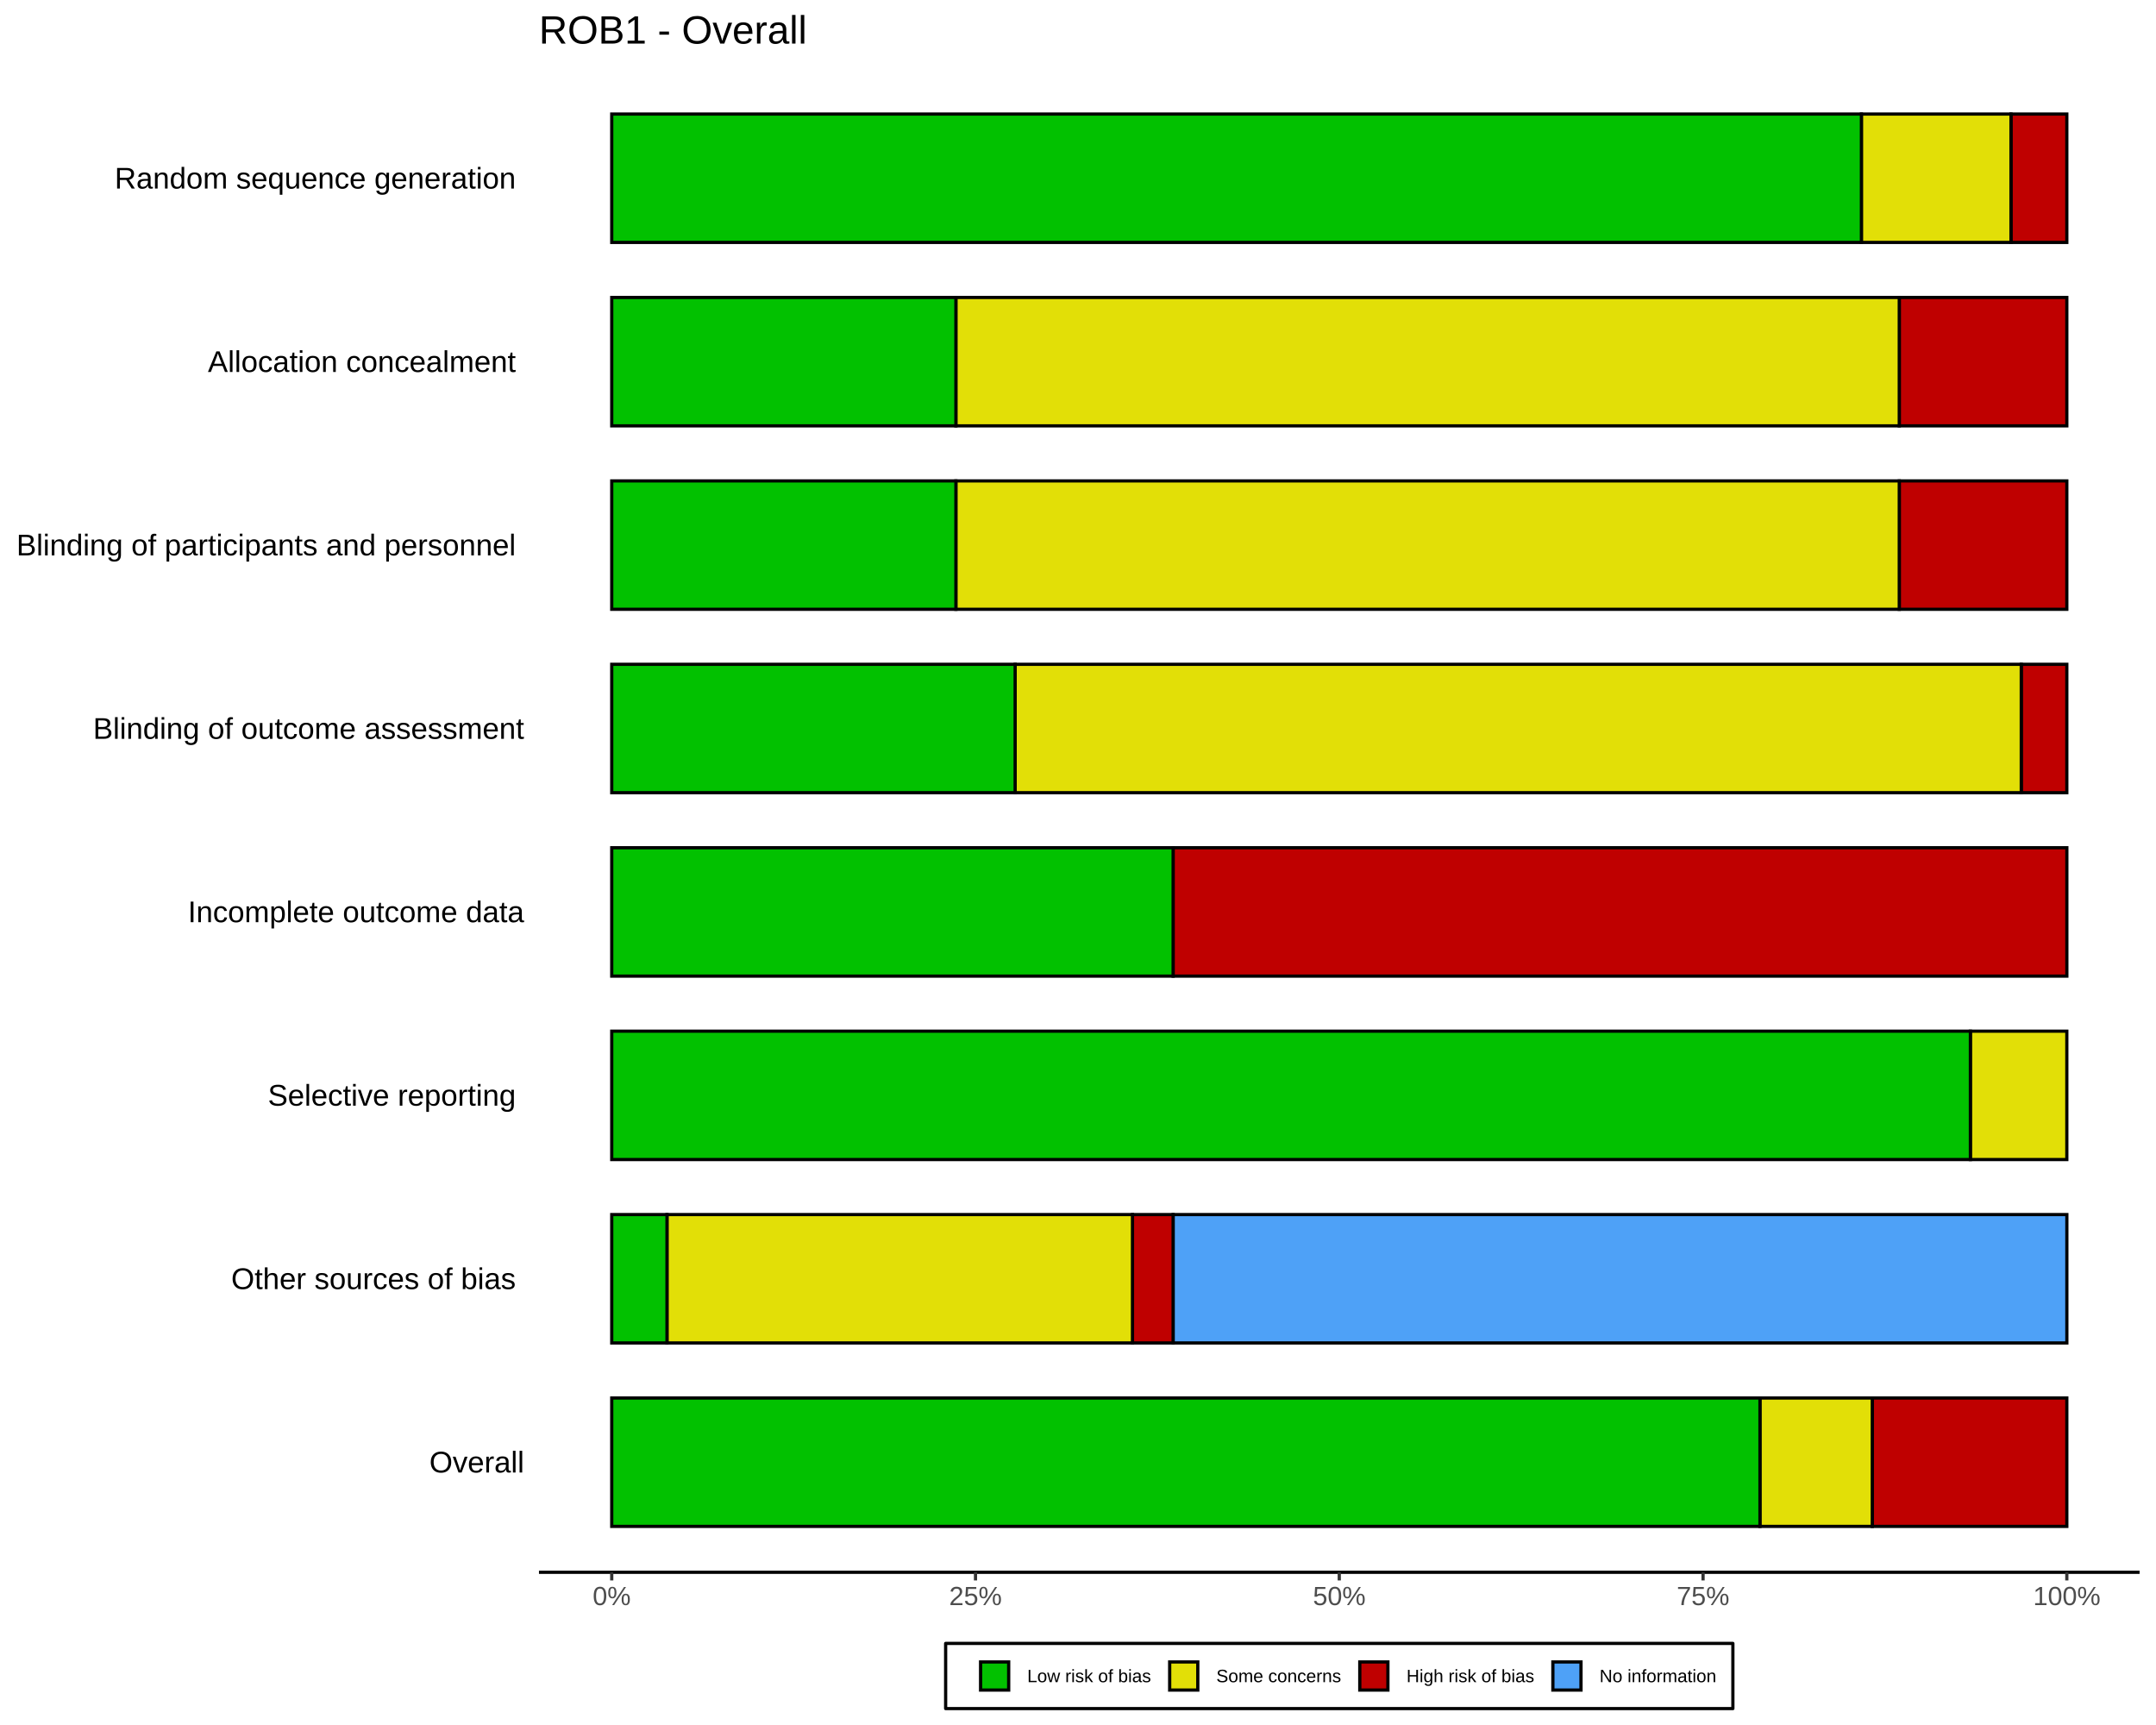
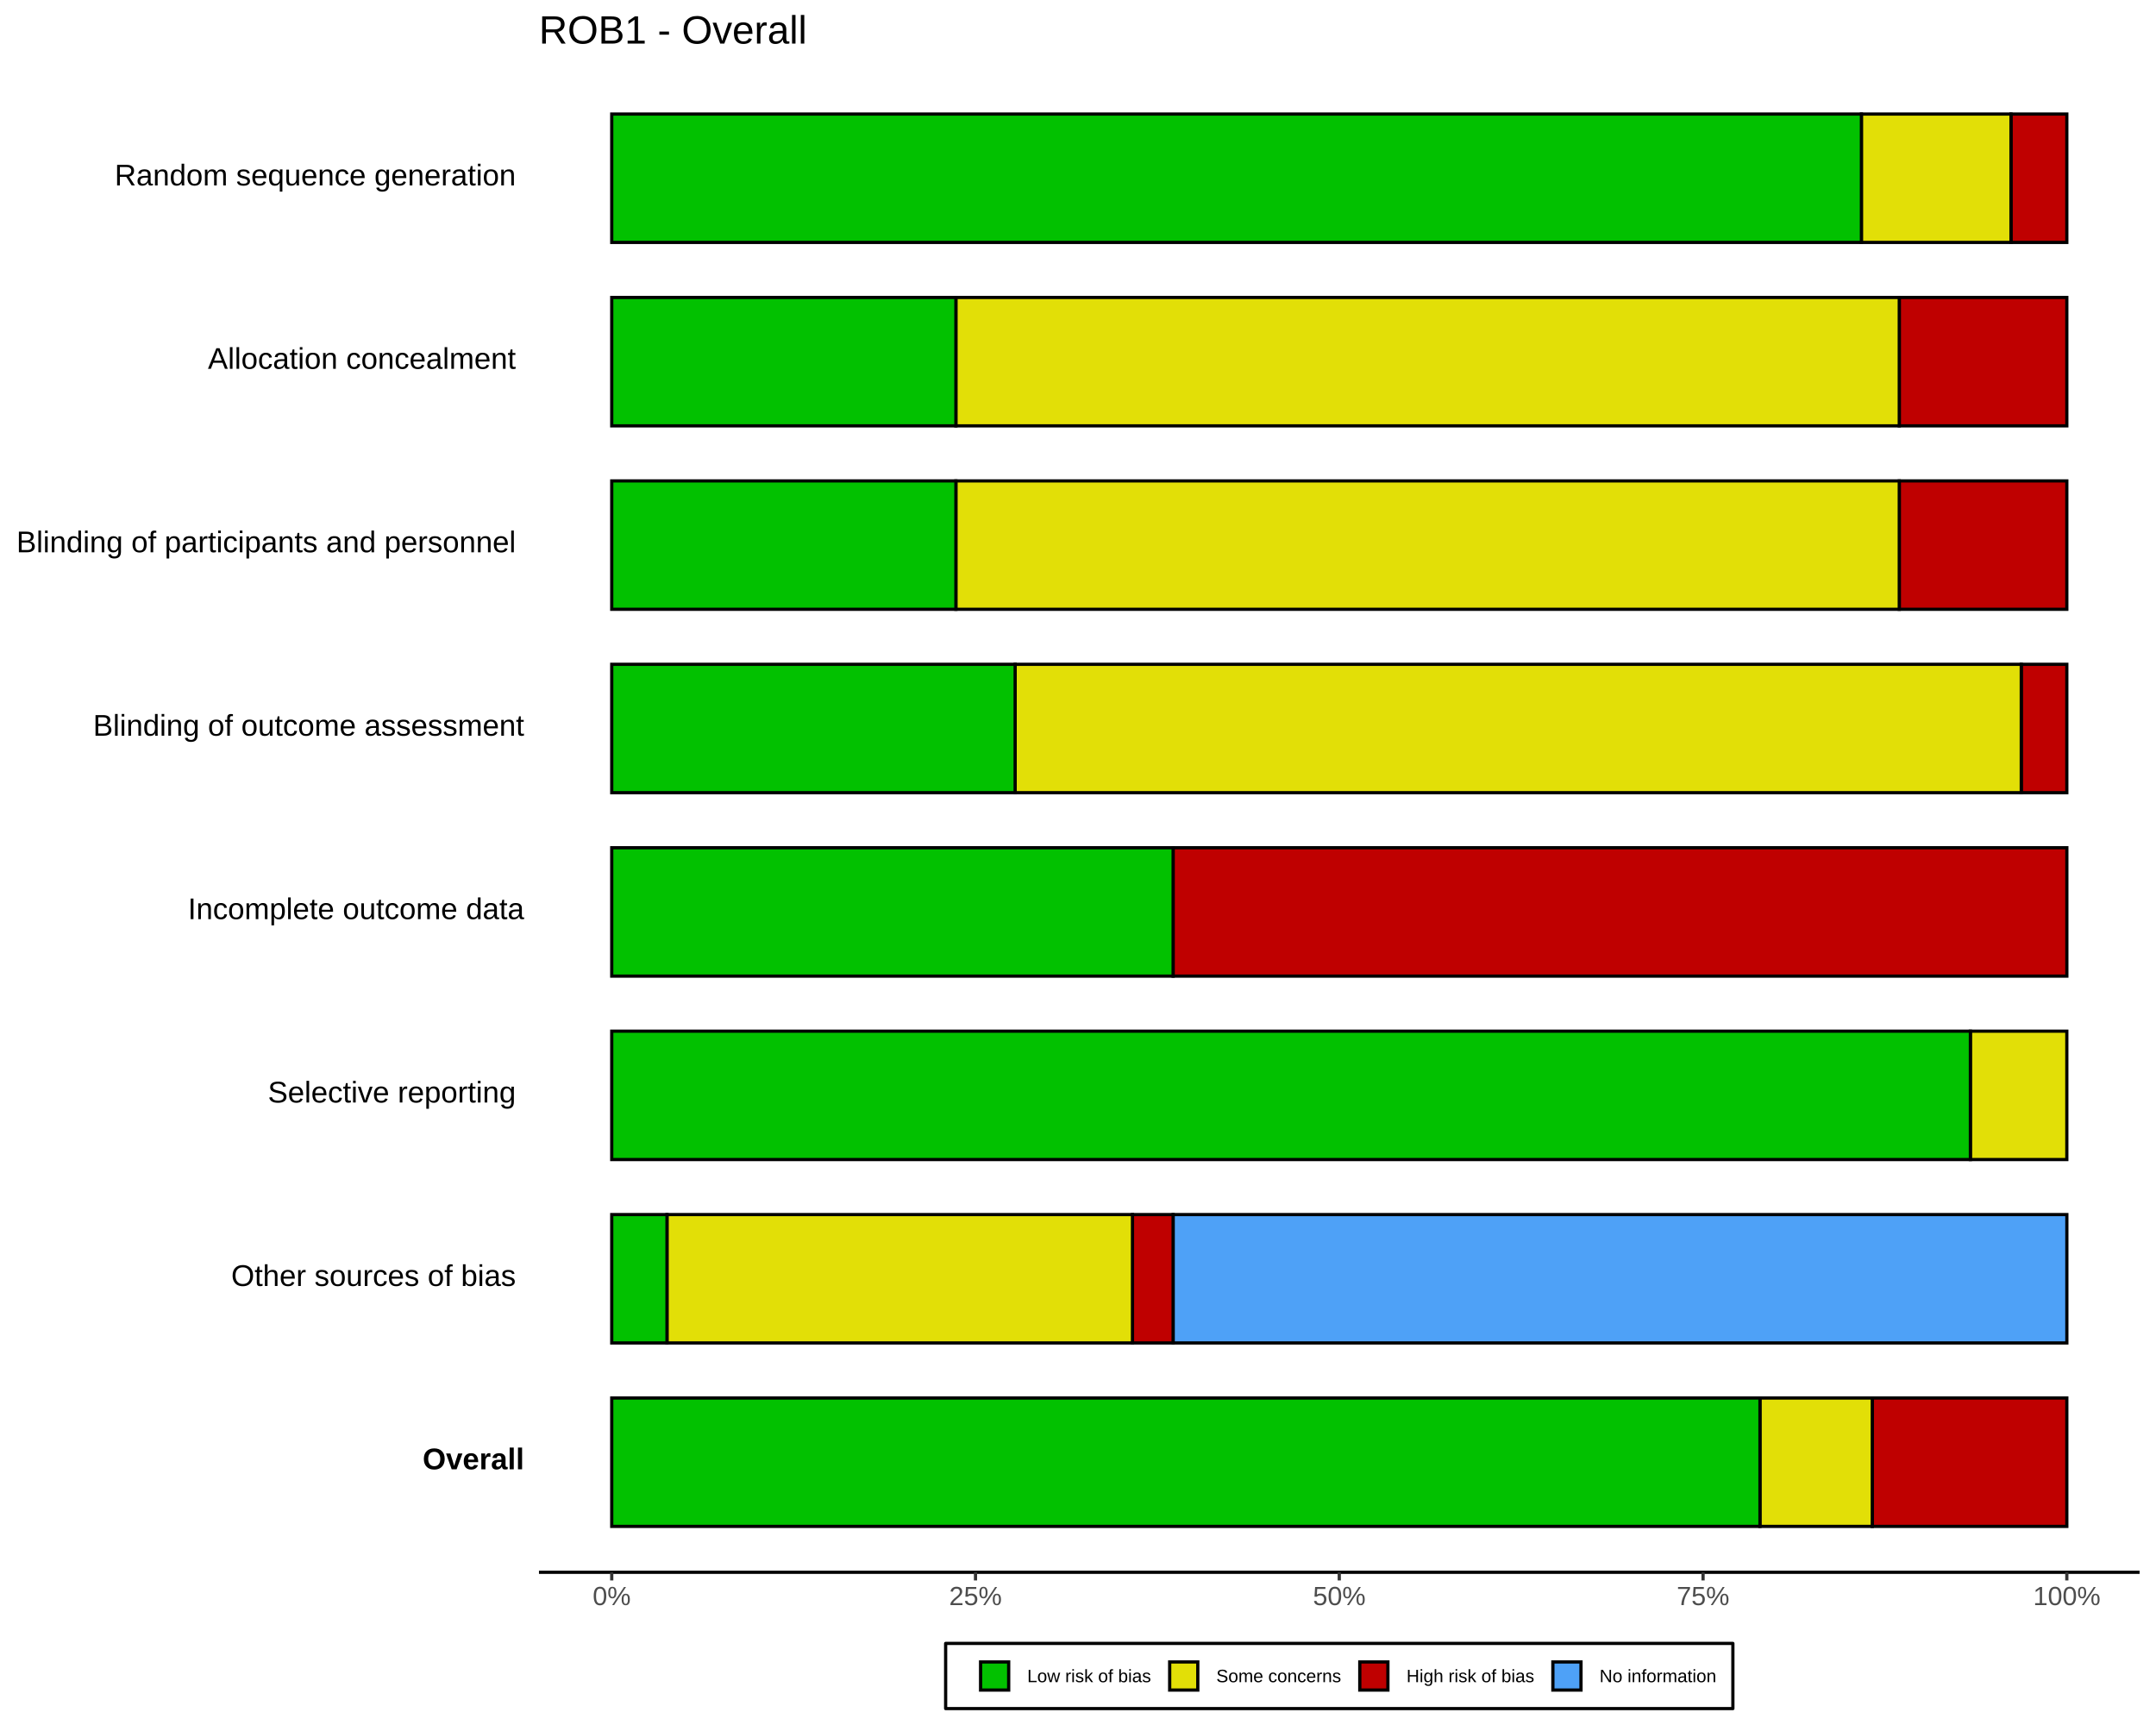
<svg xmlns="http://www.w3.org/2000/svg" viewBox="0 0 720.00 576.00">
  <defs>
    <style type="text/css">
    line, polyline, polygon, path, rect, circle {
      fill: none;
      stroke: #000000;
      stroke-linecap: round;
      stroke-linejoin: round;
      stroke-miterlimit: 10.00;
    }
  </style>
  </defs>
  <rect width="100%" height="100%" style="stroke: none; fill: #FFFFFF;" />
  <rect x="0.00" y="0.00" width="720.00" height="576.00" style="stroke-width: 1.07; stroke: #FFFFFF; fill: #FFFFFF;" />
  <defs>
    <clipPath id="cpMTc5Ljk5fDcxNC41Mnw1MjUuMDB8MjIuNzc=">
      <rect x="179.99" y="22.77" width="534.53" height="502.22" />
    </clipPath>
  </defs>
  <rect x="625.25" y="466.81" width="64.97" height="42.87" style="stroke-width: 1.07; stroke-linecap: square; stroke-linejoin: miter; fill: #BF0000;" clip-path="url(#cpMTc5Ljk5fDcxNC41Mnw1MjUuMDB8MjIuNzc=)" />
  <rect x="587.73" y="466.81" width="37.52" height="42.87" style="stroke-width: 1.07; stroke-linecap: square; stroke-linejoin: miter; fill: #E2DF07;" clip-path="url(#cpMTc5Ljk5fDcxNC41Mnw1MjUuMDB8MjIuNzc=)" />
  <rect x="204.29" y="466.81" width="383.45" height="42.87" style="stroke-width: 1.07; stroke-linecap: square; stroke-linejoin: miter; fill: #02C100;" clip-path="url(#cpMTc5Ljk5fDcxNC41Mnw1MjUuMDB8MjIuNzc=)" />
  <rect x="391.76" y="405.56" width="298.47" height="42.87" style="stroke-width: 1.07; stroke-linecap: square; stroke-linejoin: miter; fill: #4EA1F7;" clip-path="url(#cpMTc5Ljk5fDcxNC41Mnw1MjUuMDB8MjIuNzc=)" />
  <rect x="378.19" y="405.56" width="13.57" height="42.87" style="stroke-width: 1.07; stroke-linecap: square; stroke-linejoin: miter; fill: #BF0000;" clip-path="url(#cpMTc5Ljk5fDcxNC41Mnw1MjUuMDB8MjIuNzc=)" />
  <rect x="222.74" y="405.56" width="155.45" height="42.87" style="stroke-width: 1.07; stroke-linecap: square; stroke-linejoin: miter; fill: #E2DF07;" clip-path="url(#cpMTc5Ljk5fDcxNC41Mnw1MjUuMDB8MjIuNzc=)" />
  <rect x="204.29" y="405.56" width="18.45" height="42.87" style="stroke-width: 1.07; stroke-linecap: square; stroke-linejoin: miter; fill: #02C100;" clip-path="url(#cpMTc5Ljk5fDcxNC41Mnw1MjUuMDB8MjIuNzc=)" />
  <rect x="658.00" y="344.32" width="32.22" height="42.87" style="stroke-width: 1.07; stroke-linecap: square; stroke-linejoin: miter; fill: #E2DF07;" clip-path="url(#cpMTc5Ljk5fDcxNC41Mnw1MjUuMDB8MjIuNzc=)" />
  <rect x="204.29" y="344.32" width="453.72" height="42.87" style="stroke-width: 1.07; stroke-linecap: square; stroke-linejoin: miter; fill: #02C100;" clip-path="url(#cpMTc5Ljk5fDcxNC41Mnw1MjUuMDB8MjIuNzc=)" />
  <rect x="391.76" y="283.07" width="298.47" height="42.87" style="stroke-width: 1.07; stroke-linecap: square; stroke-linejoin: miter; fill: #BF0000;" clip-path="url(#cpMTc5Ljk5fDcxNC41Mnw1MjUuMDB8MjIuNzc=)" />
  <rect x="204.29" y="283.07" width="187.47" height="42.87" style="stroke-width: 1.07; stroke-linecap: square; stroke-linejoin: miter; fill: #02C100;" clip-path="url(#cpMTc5Ljk5fDcxNC41Mnw1MjUuMDB8MjIuNzc=)" />
  <rect x="675.00" y="221.82" width="15.22" height="42.87" style="stroke-width: 1.07; stroke-linecap: square; stroke-linejoin: miter; fill: #BF0000;" clip-path="url(#cpMTc5Ljk5fDcxNC41Mnw1MjUuMDB8MjIuNzc=)" />
  <rect x="339.01" y="221.82" width="335.99" height="42.87" style="stroke-width: 1.07; stroke-linecap: square; stroke-linejoin: miter; fill: #E2DF07;" clip-path="url(#cpMTc5Ljk5fDcxNC41Mnw1MjUuMDB8MjIuNzc=)" />
  <rect x="204.29" y="221.82" width="134.72" height="42.87" style="stroke-width: 1.07; stroke-linecap: square; stroke-linejoin: miter; fill: #02C100;" clip-path="url(#cpMTc5Ljk5fDcxNC41Mnw1MjUuMDB8MjIuNzc=)" />
  <rect x="634.26" y="160.58" width="55.96" height="42.87" style="stroke-width: 1.07; stroke-linecap: square; stroke-linejoin: miter; fill: #BF0000;" clip-path="url(#cpMTc5Ljk5fDcxNC41Mnw1MjUuMDB8MjIuNzc=)" />
  <rect x="319.21" y="160.58" width="315.05" height="42.87" style="stroke-width: 1.07; stroke-linecap: square; stroke-linejoin: miter; fill: #E2DF07;" clip-path="url(#cpMTc5Ljk5fDcxNC41Mnw1MjUuMDB8MjIuNzc=)" />
  <rect x="204.29" y="160.58" width="114.93" height="42.87" style="stroke-width: 1.07; stroke-linecap: square; stroke-linejoin: miter; fill: #02C100;" clip-path="url(#cpMTc5Ljk5fDcxNC41Mnw1MjUuMDB8MjIuNzc=)" />
  <rect x="634.26" y="99.33" width="55.96" height="42.87" style="stroke-width: 1.07; stroke-linecap: square; stroke-linejoin: miter; fill: #BF0000;" clip-path="url(#cpMTc5Ljk5fDcxNC41Mnw1MjUuMDB8MjIuNzc=)" />
  <rect x="319.21" y="99.33" width="315.05" height="42.87" style="stroke-width: 1.07; stroke-linecap: square; stroke-linejoin: miter; fill: #E2DF07;" clip-path="url(#cpMTc5Ljk5fDcxNC41Mnw1MjUuMDB8MjIuNzc=)" />
  <rect x="204.29" y="99.33" width="114.93" height="42.87" style="stroke-width: 1.07; stroke-linecap: square; stroke-linejoin: miter; fill: #02C100;" clip-path="url(#cpMTc5Ljk5fDcxNC41Mnw1MjUuMDB8MjIuNzc=)" />
  <rect x="671.57" y="38.08" width="18.65" height="42.87" style="stroke-width: 1.07; stroke-linecap: square; stroke-linejoin: miter; fill: #BF0000;" clip-path="url(#cpMTc5Ljk5fDcxNC41Mnw1MjUuMDB8MjIuNzc=)" />
  <rect x="621.61" y="38.08" width="49.96" height="42.87" style="stroke-width: 1.07; stroke-linecap: square; stroke-linejoin: miter; fill: #E2DF07;" clip-path="url(#cpMTc5Ljk5fDcxNC41Mnw1MjUuMDB8MjIuNzc=)" />
  <rect x="204.29" y="38.08" width="417.33" height="42.87" style="stroke-width: 1.07; stroke-linecap: square; stroke-linejoin: miter; fill: #02C100;" clip-path="url(#cpMTc5Ljk5fDcxNC41Mnw1MjUuMDB8MjIuNzc=)" />
  <defs>
    <clipPath id="cpMC4wMHw3MjAuMDB8NTc2LjAwfDAuMDA=">
      <rect x="0.00" y="0.00" width="720.00" height="576.00" />
    </clipPath>
  </defs>
  <g clip-path="url(#cpMC4wMHw3MjAuMDB8NTc2LjAwfDAuMDA=)">
-     <text x="143.39" y="491.69" style="font-size: 10.00px; font-family: Liberation Sans;" textLength="31.67px" lengthAdjust="spacingAndGlyphs">Overall</text>
+     <text x="141.14" y="490.62" style="font-size: 10.00px; font-weight: bold; font-family: Liberation Sans;" textLength="33.92px" lengthAdjust="spacingAndGlyphs">Overall</text>
  </g>
  <g clip-path="url(#cpMC4wMHw3MjAuMDB8NTc2LjAwfDAuMDA=)">
-     <text x="77.21" y="430.44" style="font-size: 10.00px; font-family: Liberation Sans;" textLength="97.84px" lengthAdjust="spacingAndGlyphs">Other sources of bias </text>
+     <text x="77.21" y="429.40" style="font-size: 10.00px; font-family: Liberation Sans;" textLength="25.02px" lengthAdjust="spacingAndGlyphs">Other</text>
  </g>
  <g clip-path="url(#cpMC4wMHw3MjAuMDB8NTc2LjAwfDAuMDA=)">
-     <text x="89.45" y="369.19" style="font-size: 10.00px; font-family: Liberation Sans;" textLength="85.61px" lengthAdjust="spacingAndGlyphs">Selective reporting </text>
+     <text x="105.01" y="429.40" style="font-size: 10.00px; font-family: Liberation Sans;" textLength="35.02px" lengthAdjust="spacingAndGlyphs">sources</text>
  </g>
  <g clip-path="url(#cpMC4wMHw3MjAuMDB8NTc2LjAwfDAuMDA=)">
-     <text x="62.75" y="307.94" style="font-size: 10.00px; font-family: Liberation Sans;" textLength="112.31px" lengthAdjust="spacingAndGlyphs">Incomplete outcome data</text>
+     <text x="142.81" y="429.40" style="font-size: 10.00px; font-family: Liberation Sans;" textLength="8.34px" lengthAdjust="spacingAndGlyphs">of</text>
  </g>
  <g clip-path="url(#cpMC4wMHw3MjAuMDB8NTc2LjAwfDAuMDA=)">
-     <text x="31.07" y="246.70" style="font-size: 10.00px; font-family: Liberation Sans;" textLength="143.98px" lengthAdjust="spacingAndGlyphs">Blinding of outcome assessment</text>
+     <text x="153.93" y="429.40" style="font-size: 10.00px; font-family: Liberation Sans;" textLength="18.34px" lengthAdjust="spacingAndGlyphs">bias</text>
  </g>
  <g clip-path="url(#cpMC4wMHw3MjAuMDB8NTc2LjAwfDAuMDA=)">
-     <text x="5.48" y="185.45" style="font-size: 10.00px; font-family: Liberation Sans;" textLength="169.58px" lengthAdjust="spacingAndGlyphs">Blinding of participants and personnel </text>
+     <text x="89.45" y="368.15" style="font-size: 10.00px; font-family: Liberation Sans;" textLength="40.58px" lengthAdjust="spacingAndGlyphs">Selective</text>
  </g>
  <g clip-path="url(#cpMC4wMHw3MjAuMDB8NTc2LjAwfDAuMDA=)">
-     <text x="69.43" y="124.20" style="font-size: 10.00px; font-family: Liberation Sans;" textLength="105.62px" lengthAdjust="spacingAndGlyphs">Allocation concealment </text>
+     <text x="132.81" y="368.15" style="font-size: 10.00px; font-family: Liberation Sans;" textLength="39.47px" lengthAdjust="spacingAndGlyphs">reporting</text>
  </g>
  <g clip-path="url(#cpMC4wMHw3MjAuMDB8NTc2LjAwfDAuMDA=)">
-     <text x="38.28" y="62.96" style="font-size: 10.00px; font-family: Liberation Sans;" textLength="136.78px" lengthAdjust="spacingAndGlyphs">Random sequence generation </text>
+     <text x="62.75" y="306.91" style="font-size: 10.00px; font-family: Liberation Sans;" textLength="48.92px" lengthAdjust="spacingAndGlyphs">Incomplete</text>
+   </g>
+   <g clip-path="url(#cpMC4wMHw3MjAuMDB8NTc2LjAwfDAuMDA=)">
+     <text x="114.45" y="306.91" style="font-size: 10.00px; font-family: Liberation Sans;" textLength="38.36px" lengthAdjust="spacingAndGlyphs">outcome</text>
+   </g>
+   <g clip-path="url(#cpMC4wMHw3MjAuMDB8NTc2LjAwfDAuMDA=)">
+     <text x="155.59" y="306.91" style="font-size: 10.00px; font-family: Liberation Sans;" textLength="19.47px" lengthAdjust="spacingAndGlyphs">data</text>
+   </g>
+   <g clip-path="url(#cpMC4wMHw3MjAuMDB8NTc2LjAwfDAuMDA=)">
+     <text x="31.07" y="245.66" style="font-size: 10.00px; font-family: Liberation Sans;" textLength="35.58px" lengthAdjust="spacingAndGlyphs">Blinding</text>
+   </g>
+   <g clip-path="url(#cpMC4wMHw3MjAuMDB8NTc2LjAwfDAuMDA=)">
+     <text x="69.43" y="245.66" style="font-size: 10.00px; font-family: Liberation Sans;" textLength="8.34px" lengthAdjust="spacingAndGlyphs">of</text>
+   </g>
+   <g clip-path="url(#cpMC4wMHw3MjAuMDB8NTc2LjAwfDAuMDA=)">
+     <text x="80.56" y="245.66" style="font-size: 10.00px; font-family: Liberation Sans;" textLength="38.36px" lengthAdjust="spacingAndGlyphs">outcome</text>
+   </g>
+   <g clip-path="url(#cpMC4wMHw3MjAuMDB8NTc2LjAwfDAuMDA=)">
+     <text x="121.70" y="245.66" style="font-size: 10.00px; font-family: Liberation Sans;" textLength="53.36px" lengthAdjust="spacingAndGlyphs">assessment</text>
+   </g>
+   <g clip-path="url(#cpMC4wMHw3MjAuMDB8NTc2LjAwfDAuMDA=)">
+     <text x="5.48" y="184.41" style="font-size: 10.00px; font-family: Liberation Sans;" textLength="35.58px" lengthAdjust="spacingAndGlyphs">Blinding</text>
+   </g>
+   <g clip-path="url(#cpMC4wMHw3MjAuMDB8NTc2LjAwfDAuMDA=)">
+     <text x="43.84" y="184.41" style="font-size: 10.00px; font-family: Liberation Sans;" textLength="8.34px" lengthAdjust="spacingAndGlyphs">of</text>
+   </g>
+   <g clip-path="url(#cpMC4wMHw3MjAuMDB8NTc2LjAwfDAuMDA=)">
+     <text x="54.96" y="184.41" style="font-size: 10.00px; font-family: Liberation Sans;" textLength="51.14px" lengthAdjust="spacingAndGlyphs">participants</text>
+   </g>
+   <g clip-path="url(#cpMC4wMHw3MjAuMDB8NTc2LjAwfDAuMDA=)">
+     <text x="108.89" y="184.41" style="font-size: 10.00px; font-family: Liberation Sans;" textLength="16.69px" lengthAdjust="spacingAndGlyphs">and</text>
+   </g>
+   <g clip-path="url(#cpMC4wMHw3MjAuMDB8NTc2LjAwfDAuMDA=)">
+     <text x="128.35" y="184.41" style="font-size: 10.00px; font-family: Liberation Sans;" textLength="43.92px" lengthAdjust="spacingAndGlyphs">personnel</text>
+   </g>
+   <g clip-path="url(#cpMC4wMHw3MjAuMDB8NTc2LjAwfDAuMDA=)">
+     <text x="69.43" y="123.16" style="font-size: 10.00px; font-family: Liberation Sans;" textLength="43.36px" lengthAdjust="spacingAndGlyphs">Allocation</text>
+   </g>
+   <g clip-path="url(#cpMC4wMHw3MjAuMDB8NTc2LjAwfDAuMDA=)">
+     <text x="115.57" y="123.16" style="font-size: 10.00px; font-family: Liberation Sans;" textLength="56.70px" lengthAdjust="spacingAndGlyphs">concealment</text>
+   </g>
+   <g clip-path="url(#cpMC4wMHw3MjAuMDB8NTc2LjAwfDAuMDA=)">
+     <text x="38.28" y="61.92" style="font-size: 10.00px; font-family: Liberation Sans;" textLength="37.80px" lengthAdjust="spacingAndGlyphs">Random</text>
+   </g>
+   <g clip-path="url(#cpMC4wMHw3MjAuMDB8NTc2LjAwfDAuMDA=)">
+     <text x="78.85" y="61.92" style="font-size: 10.00px; font-family: Liberation Sans;" textLength="43.38px" lengthAdjust="spacingAndGlyphs">sequence</text>
+   </g>
+   <g clip-path="url(#cpMC4wMHw3MjAuMDB8NTc2LjAwfDAuMDA=)">
+     <text x="125.01" y="61.92" style="font-size: 10.00px; font-family: Liberation Sans;" textLength="47.27px" lengthAdjust="spacingAndGlyphs">generation</text>
  </g>
  <polyline points="179.99,525.00 714.52,525.00 " style="stroke-width: 1.07; stroke-linecap: butt;" clip-path="url(#cpMC4wMHw3MjAuMDB8NTc2LjAwfDAuMDA=)" />
  <polyline points="204.29,527.74 204.29,525.00 " style="stroke-width: 1.07; stroke: #333333; stroke-linecap: butt;" clip-path="url(#cpMC4wMHw3MjAuMDB8NTc2LjAwfDAuMDA=)" />
  <polyline points="325.77,527.74 325.77,525.00 " style="stroke-width: 1.07; stroke: #333333; stroke-linecap: butt;" clip-path="url(#cpMC4wMHw3MjAuMDB8NTc2LjAwfDAuMDA=)" />
  <polyline points="447.25,527.74 447.25,525.00 " style="stroke-width: 1.07; stroke: #333333; stroke-linecap: butt;" clip-path="url(#cpMC4wMHw3MjAuMDB8NTc2LjAwfDAuMDA=)" />
  <polyline points="568.74,527.74 568.74,525.00 " style="stroke-width: 1.07; stroke: #333333; stroke-linecap: butt;" clip-path="url(#cpMC4wMHw3MjAuMDB8NTc2LjAwfDAuMDA=)" />
  <polyline points="690.22,527.74 690.22,525.00 " style="stroke-width: 1.07; stroke: #333333; stroke-linecap: butt;" clip-path="url(#cpMC4wMHw3MjAuMDB8NTc2LjAwfDAuMDA=)" />
  <g clip-path="url(#cpMC4wMHw3MjAuMDB8NTc2LjAwfDAuMDA=)">
    <text x="197.93" y="535.97" style="font-size: 8.80px; fill: #4D4D4D; font-family: Liberation Sans;" textLength="12.72px" lengthAdjust="spacingAndGlyphs">0%</text>
  </g>
  <g clip-path="url(#cpMC4wMHw3MjAuMDB8NTc2LjAwfDAuMDA=)">
    <text x="316.97" y="535.97" style="font-size: 8.80px; fill: #4D4D4D; font-family: Liberation Sans;" textLength="17.61px" lengthAdjust="spacingAndGlyphs">25%</text>
  </g>
  <g clip-path="url(#cpMC4wMHw3MjAuMDB8NTc2LjAwfDAuMDA=)">
    <text x="438.45" y="535.97" style="font-size: 8.80px; fill: #4D4D4D; font-family: Liberation Sans;" textLength="17.61px" lengthAdjust="spacingAndGlyphs">50%</text>
  </g>
  <g clip-path="url(#cpMC4wMHw3MjAuMDB8NTc2LjAwfDAuMDA=)">
    <text x="559.93" y="535.97" style="font-size: 8.80px; fill: #4D4D4D; font-family: Liberation Sans;" textLength="17.61px" lengthAdjust="spacingAndGlyphs">75%</text>
  </g>
  <g clip-path="url(#cpMC4wMHw3MjAuMDB8NTc2LjAwfDAuMDA=)">
    <text x="678.97" y="535.97" style="font-size: 8.80px; fill: #4D4D4D; font-family: Liberation Sans;" textLength="22.50px" lengthAdjust="spacingAndGlyphs">100%</text>
  </g>
  <rect x="315.80" y="548.76" width="262.90" height="21.76" style="stroke-width: 1.07; fill: #FFFFFF;" clip-path="url(#cpMC4wMHw3MjAuMDB8NTc2LjAwfDAuMDA=)" />
  <rect x="326.76" y="554.24" width="10.80" height="10.80" style="stroke-width: 1.07; stroke: none; fill: #F2F2F2;" clip-path="url(#cpMC4wMHw3MjAuMDB8NTc2LjAwfDAuMDA=)" />
  <rect x="327.47" y="554.95" width="9.38" height="9.38" style="stroke-width: 1.07; stroke-linecap: square; stroke-linejoin: miter; fill: #02C100;" clip-path="url(#cpMC4wMHw3MjAuMDB8NTc2LjAwfDAuMDA=)" />
  <rect x="389.91" y="554.24" width="10.80" height="10.80" style="stroke-width: 1.07; stroke: none; fill: #F2F2F2;" clip-path="url(#cpMC4wMHw3MjAuMDB8NTc2LjAwfDAuMDA=)" />
  <rect x="390.62" y="554.95" width="9.38" height="9.38" style="stroke-width: 1.07; stroke-linecap: square; stroke-linejoin: miter; fill: #E2DF07;" clip-path="url(#cpMC4wMHw3MjAuMDB8NTc2LjAwfDAuMDA=)" />
  <rect x="453.41" y="554.24" width="10.80" height="10.80" style="stroke-width: 1.07; stroke: none; fill: #F2F2F2;" clip-path="url(#cpMC4wMHw3MjAuMDB8NTc2LjAwfDAuMDA=)" />
  <rect x="454.11" y="554.95" width="9.38" height="9.38" style="stroke-width: 1.07; stroke-linecap: square; stroke-linejoin: miter; fill: #BF0000;" clip-path="url(#cpMC4wMHw3MjAuMDB8NTc2LjAwfDAuMDA=)" />
  <rect x="517.88" y="554.24" width="10.80" height="10.80" style="stroke-width: 1.07; stroke: none; fill: #F2F2F2;" clip-path="url(#cpMC4wMHw3MjAuMDB8NTc2LjAwfDAuMDA=)" />
  <rect x="518.59" y="554.95" width="9.38" height="9.38" style="stroke-width: 1.07; stroke-linecap: square; stroke-linejoin: miter; fill: #4EA1F7;" clip-path="url(#cpMC4wMHw3MjAuMDB8NTc2LjAwfDAuMDA=)" />
  <g clip-path="url(#cpMC4wMHw3MjAuMDB8NTc2LjAwfDAuMDA=)">
    <text x="343.04" y="561.70" style="font-size: 6.00px; font-family: Liberation Sans;" textLength="41.39px" lengthAdjust="spacingAndGlyphs">Low risk of bias</text>
  </g>
  <g clip-path="url(#cpMC4wMHw3MjAuMDB8NTc2LjAwfDAuMDA=)">
    <text x="406.19" y="561.70" style="font-size: 6.00px; font-family: Liberation Sans;" textLength="41.73px" lengthAdjust="spacingAndGlyphs">Some concerns</text>
  </g>
  <g clip-path="url(#cpMC4wMHw3MjAuMDB8NTc2LjAwfDAuMDA=)">
    <text x="469.69" y="561.70" style="font-size: 6.00px; font-family: Liberation Sans;" textLength="42.72px" lengthAdjust="spacingAndGlyphs">High risk of bias</text>
  </g>
  <g clip-path="url(#cpMC4wMHw3MjAuMDB8NTc2LjAwfDAuMDA=)">
    <text x="534.16" y="561.70" style="font-size: 6.00px; font-family: Liberation Sans;" textLength="39.06px" lengthAdjust="spacingAndGlyphs">No information</text>
  </g>
  <g clip-path="url(#cpMC4wMHw3MjAuMDB8NTc2LjAwfDAuMDA=)">
    <text x="179.99" y="14.56" style="font-size: 13.20px; font-family: Liberation Sans;" textLength="89.38px" lengthAdjust="spacingAndGlyphs">ROB1 - Overall</text>
  </g>
</svg>
